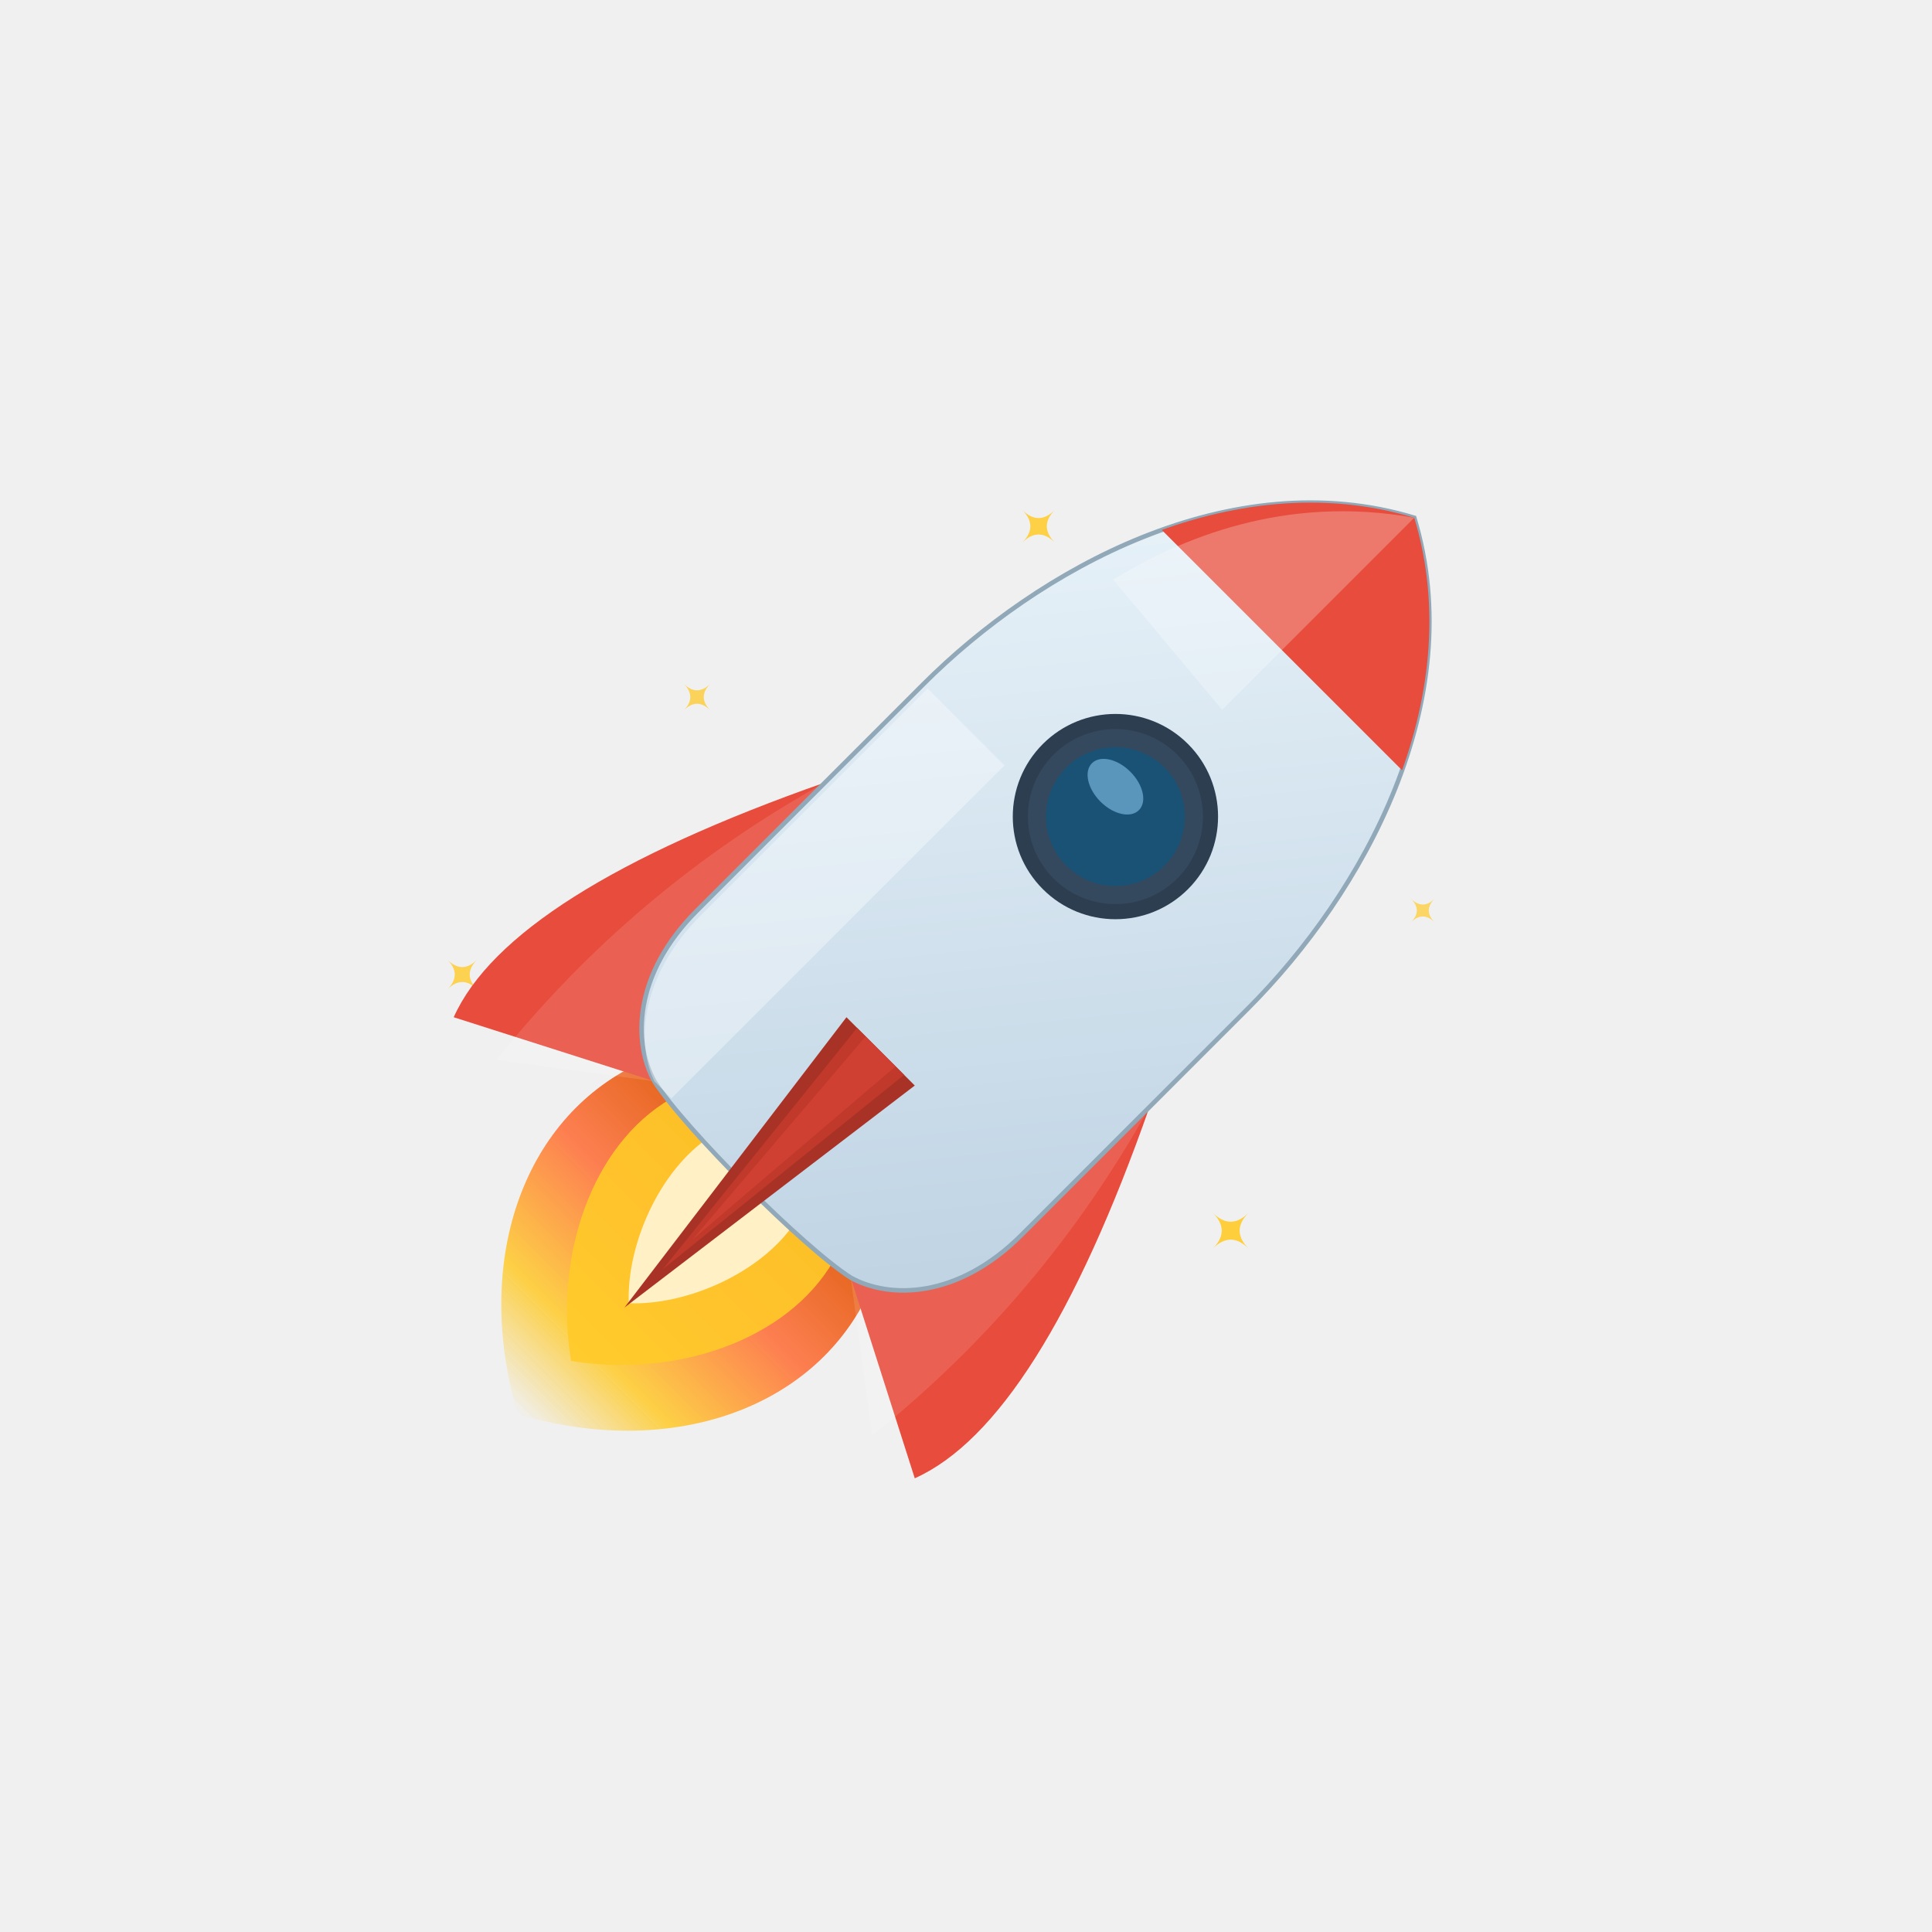
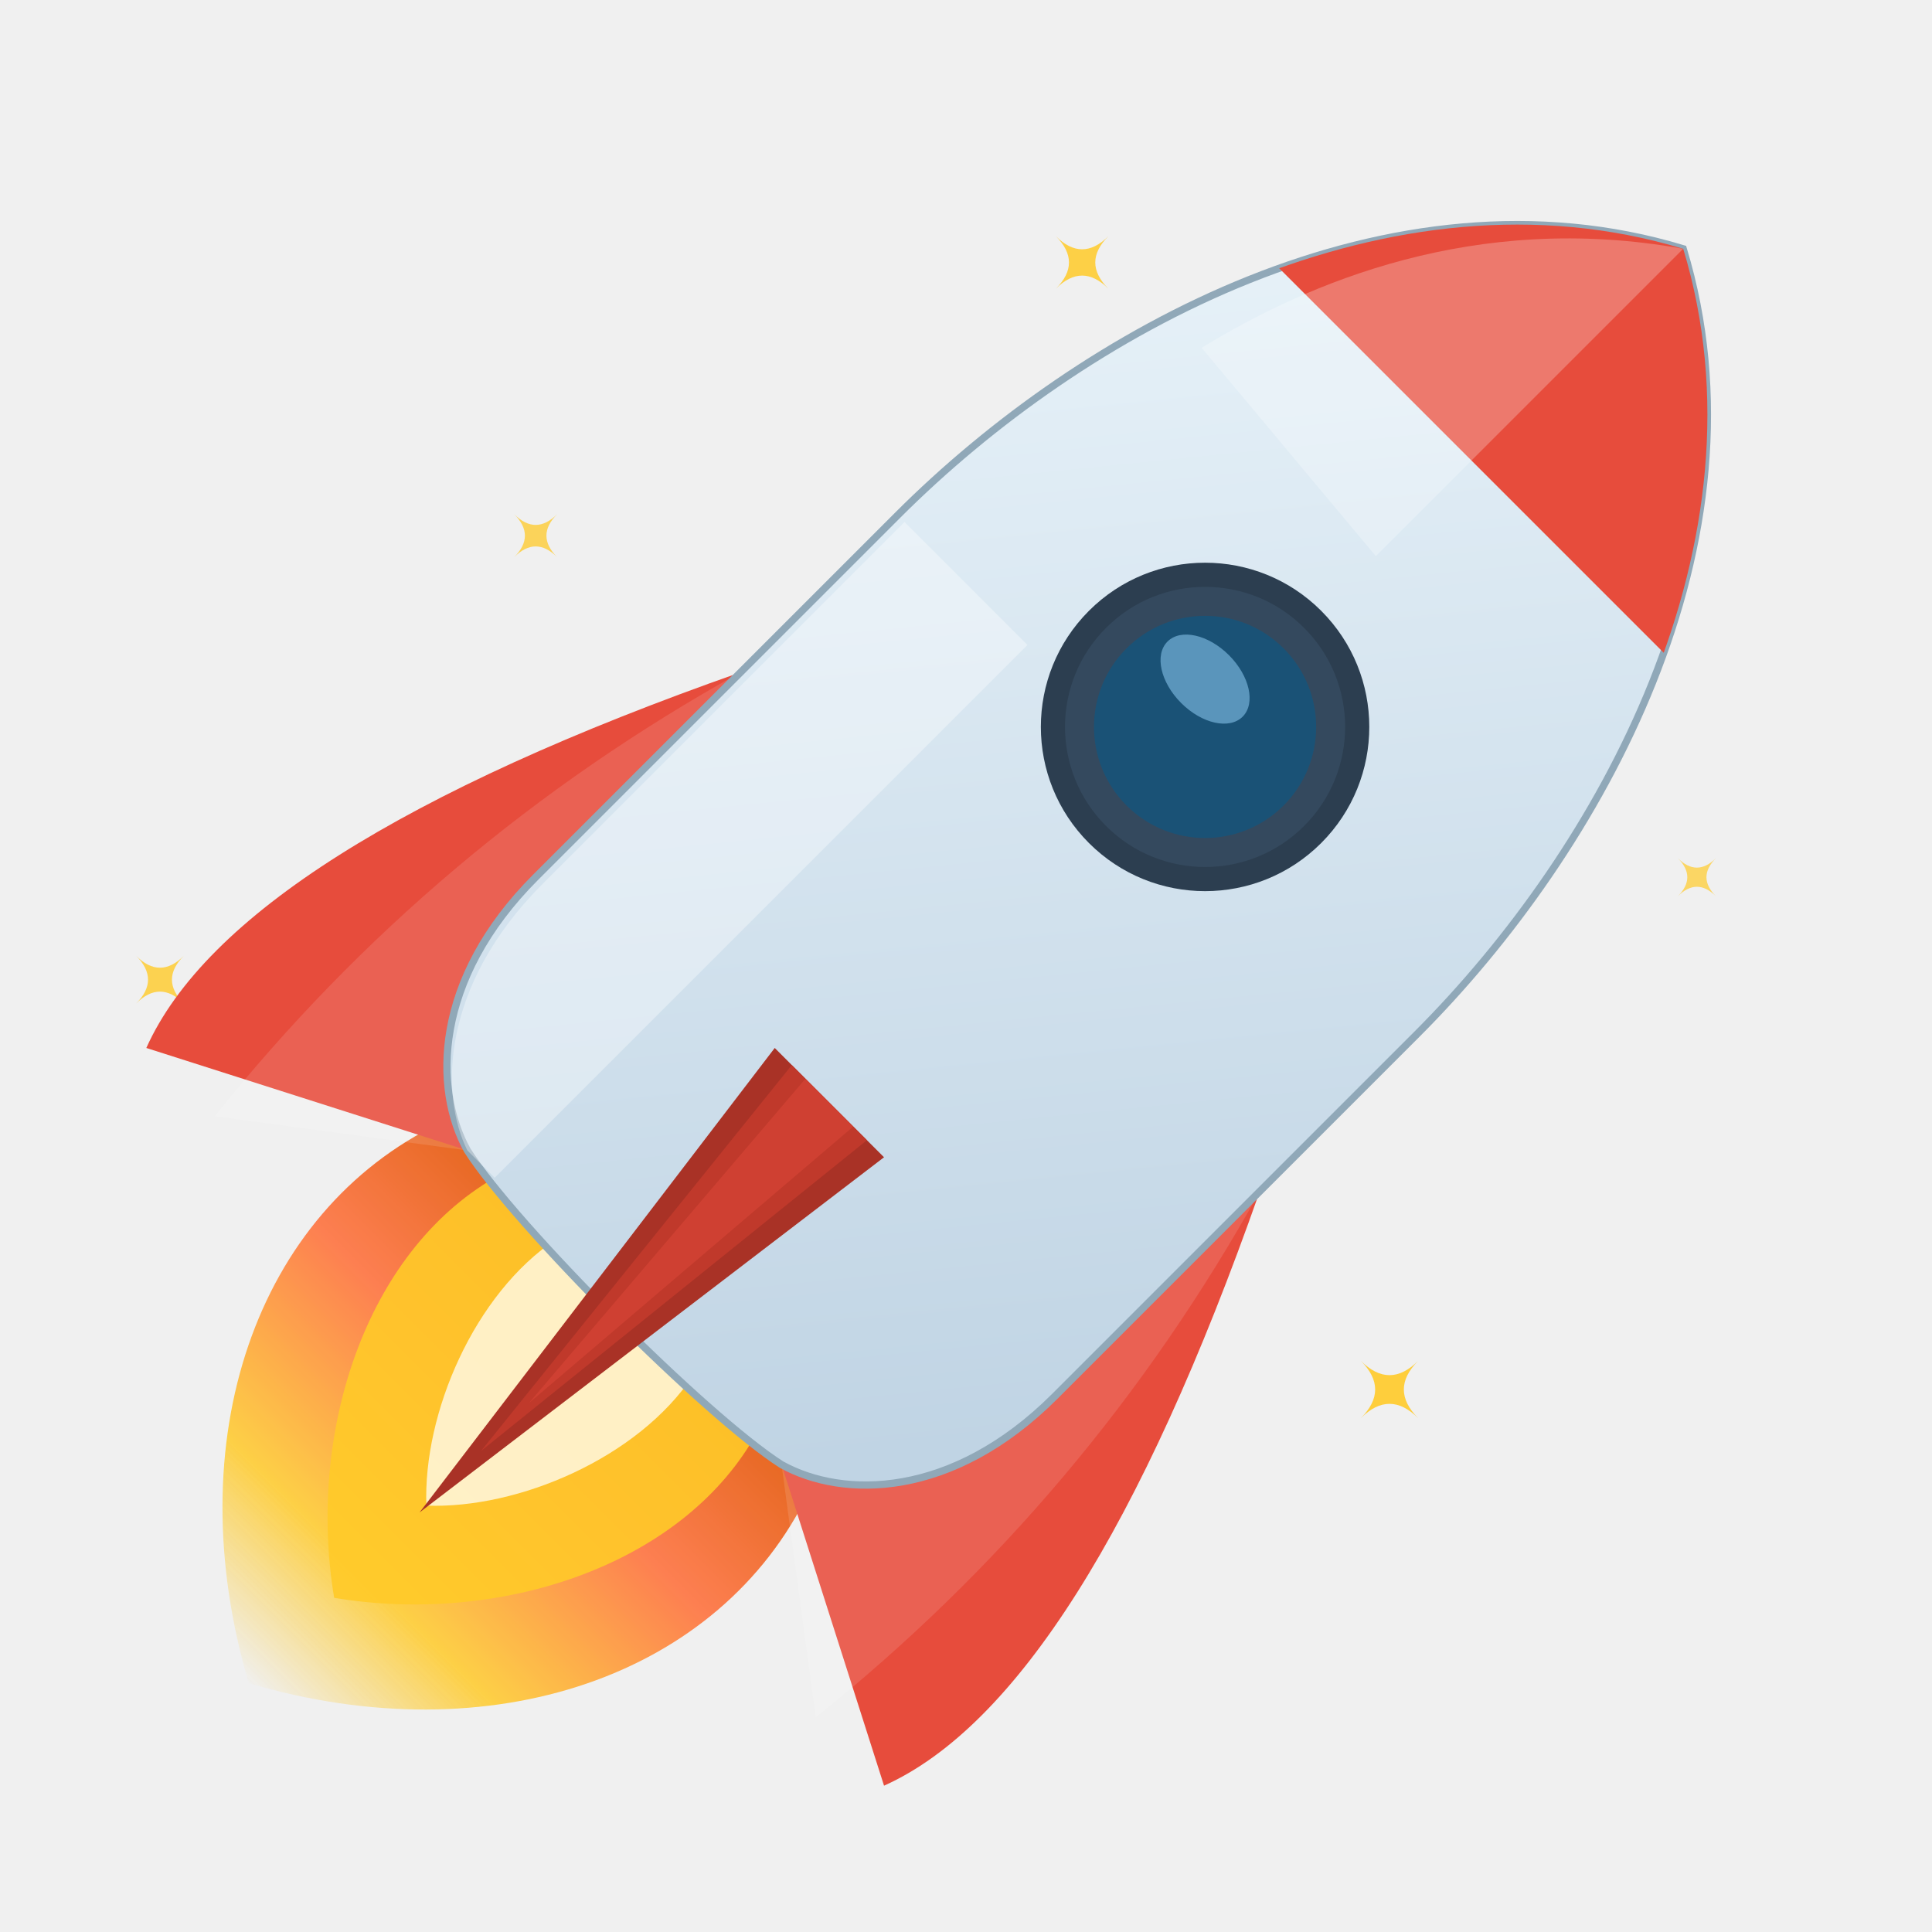
<svg xmlns="http://www.w3.org/2000/svg" viewBox="0 0 512 512">
  <defs>
    <linearGradient id="bodyGrad" x1="0.2" y1="0" x2="0.8" y2="1">
      <stop offset="0%" stop-color="#eaf4fa" />
      <stop offset="100%" stop-color="#c0d4e4" />
    </linearGradient>
    <linearGradient id="flameGrad" x1="0" y1="0" x2="0" y2="1">
      <stop offset="0%" stop-color="#e65100" />
      <stop offset="30%" stop-color="#ff6b35" />
      <stop offset="70%" stop-color="#ffca28" />
      <stop offset="100%" stop-color="#ffca28" stop-opacity="0" />
    </linearGradient>
    <clipPath id="bodyClip">
      <path d="M 256 110 C 200 140 180 210 180 264 L 180 370 C 180 400 196 416 210 420 C 228 424 284 424 302 420 C 316 416 332 400 332 370 L 332 264 C 332 210 312 140 256 110 Z" />
    </clipPath>
    <path id="star4" d="M 0,-14 Q 0,0 14,0 Q 0,0 0,14 Q 0,0 -14,0 Q 0,0 0,-14 Z" />
  </defs>
-   <g transform="translate(256 256) scale(0.8) rotate(45) translate(-256 -320)">
+   <g transform="translate(256 256) scale(1.28) rotate(45) translate(-256 -320)">
    <use href="#star4" transform="translate(170, 200) scale(0.55)" fill="#ffca28" opacity="0.85" />
    <use href="#star4" transform="translate(350, 200) scale(0.4)" fill="#ffca28" opacity="0.7" />
    <use href="#star4" transform="translate(380, 320) scale(0.6)" fill="#ffca28" opacity="0.9" />
    <use href="#star4" transform="translate(130, 320) scale(0.45)" fill="#ffca28" opacity="0.75" />
    <use href="#star4" transform="translate(360, 440) scale(0.35)" fill="#ffca28" opacity="0.65" />
    <use href="#star4" transform="translate(140, 440) scale(0.5)" fill="#ffca28" opacity="0.8" />
    <path d="M 202 420 C 188 460 210 505 256 530 C 302 505 324 460 310 420 Z" fill="url(#flameGrad)" opacity="0.85" />
    <path d="M 218 420 C 210 450 228 485 256 505 C 284 485 302 450 294 420 Z" fill="#ffca28" opacity="0.9" />
    <path d="M 236 420 C 232 440 242 465 256 478 C 270 465 280 440 276 420 Z" fill="#fff8e1" opacity="0.85" />
    <path d="M 180 310 Q 132 410 148 452 L 210 420 Z" fill="#e74c3c" />
    <path d="M 180 310 Q 160 380 168 452 L 210 420 Z" fill="#ffffff" opacity="0.12" />
    <path d="M 332 310 Q 380 410 364 452 L 302 420 Z" fill="#e74c3c" />
    <path d="M 332 310 Q 352 380 344 452 L 302 420 Z" fill="#ffffff" opacity="0.12" />
    <path d="M 256 110 C 200 140 180 210 180 264 L 180 370 C 180 400 196 416 210 420 C 228 424 284 424 302 420 C 316 416 332 400 332 370 L 332 264 C 332 210 312 140 256 110 Z" fill="url(#bodyGrad)" stroke="#90a8b8" stroke-width="1.5" />
    <rect x="0" y="110" width="512" height="62" fill="#e74c3c" clip-path="url(#bodyClip)" />
    <path d="M 256 110 C 220 135 206 170 200 195 L 256 200 L 256 110 Z" fill="#ffffff" opacity="0.25" clip-path="url(#bodyClip)" />
    <path d="M 182 264 L 182 370 C 182 400 198 416 210 420 L 218 420 L 218 264 Z" fill="#ffffff" opacity="0.35" />
    <path d="M 240 360 L 256 480 L 272 360 Z" fill="#a93226" />
    <path d="M 245 360 L 256 462 L 267 360 Z" fill="#c0392b" />
    <path d="M 249 360 L 256 448 L 263 360 Z" fill="#e74c3c" opacity="0.4" />
    <circle cx="256" cy="250" r="34" fill="#2c3e50" />
    <circle cx="256" cy="250" r="29" fill="#34495e" />
    <circle cx="256" cy="250" r="23" fill="#1a5276" />
    <ellipse cx="249" cy="243" rx="11" ry="7" fill="#85c1e9" opacity="0.6" />
  </g>
</svg>
